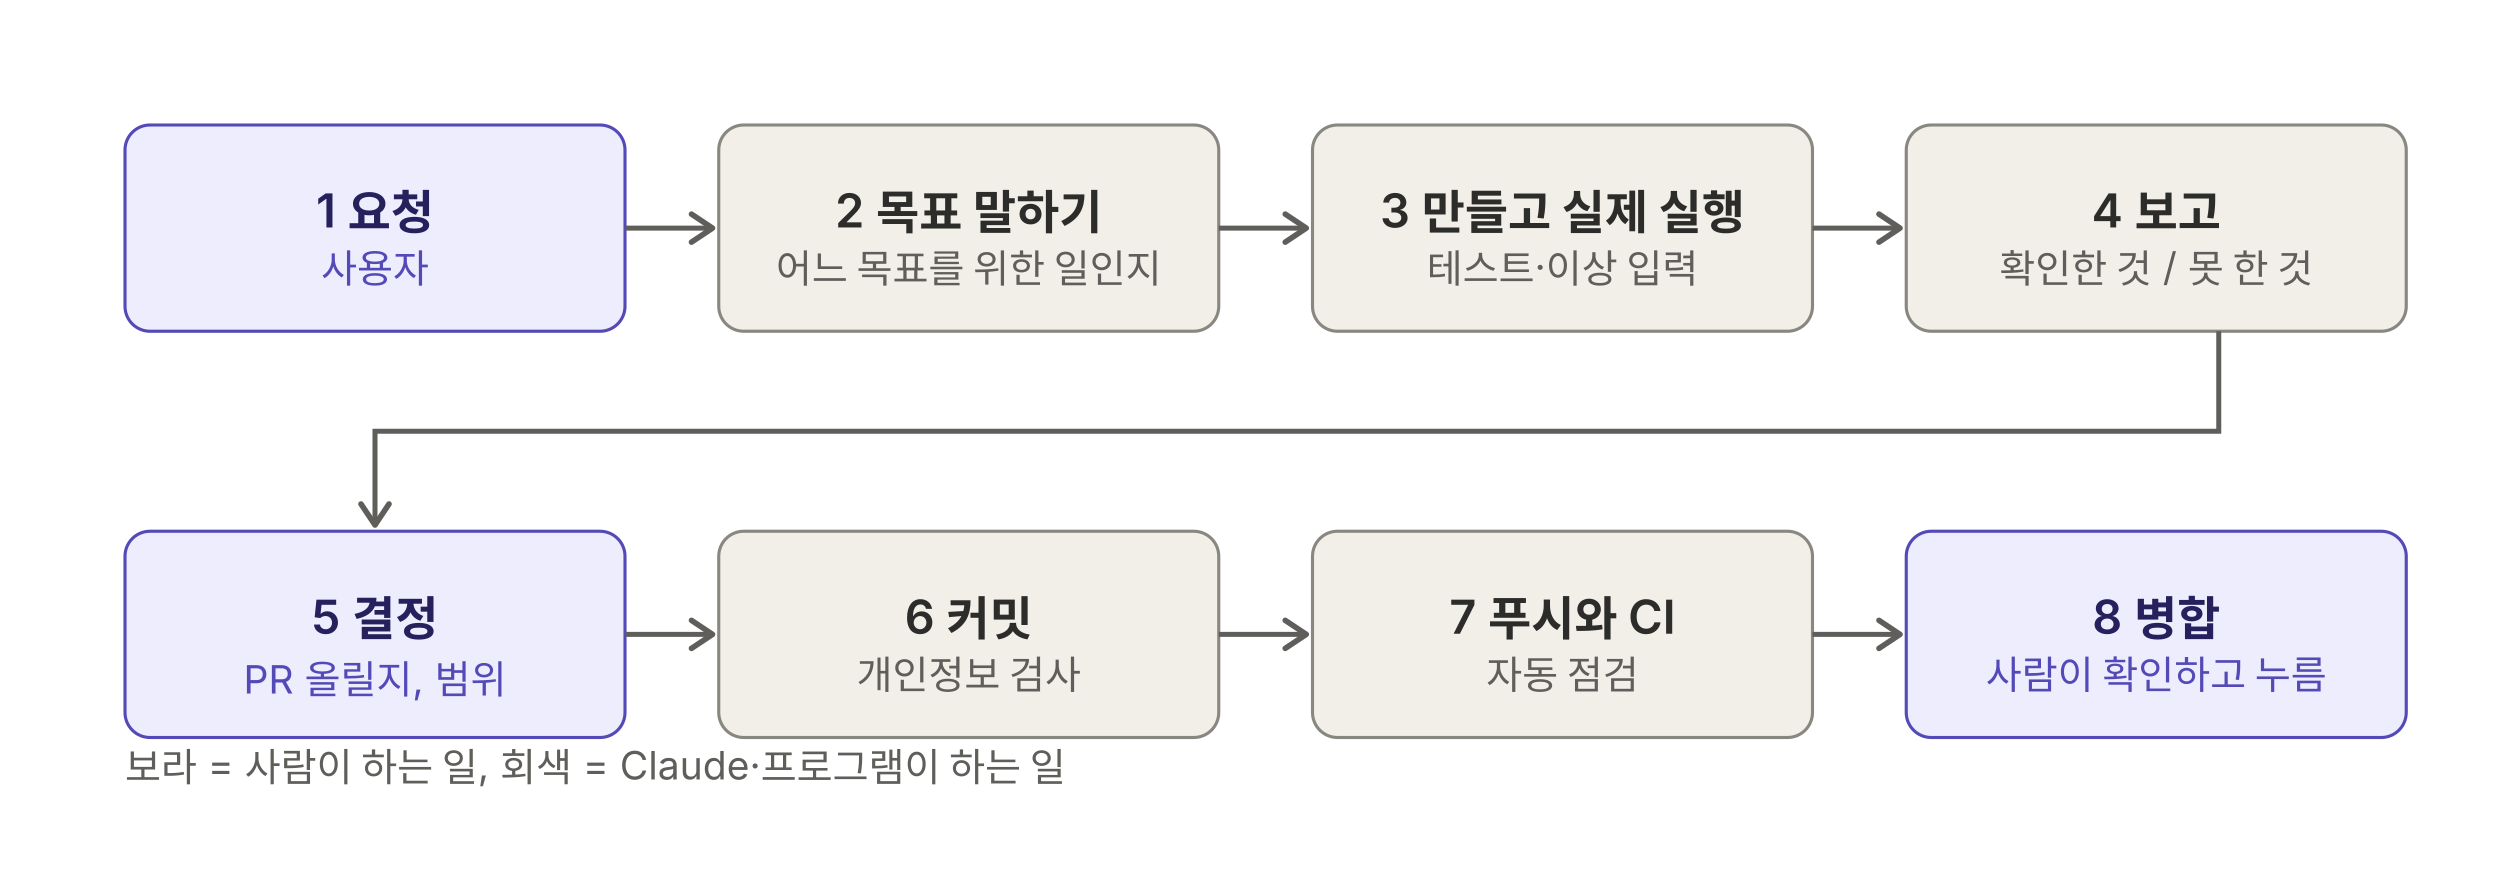
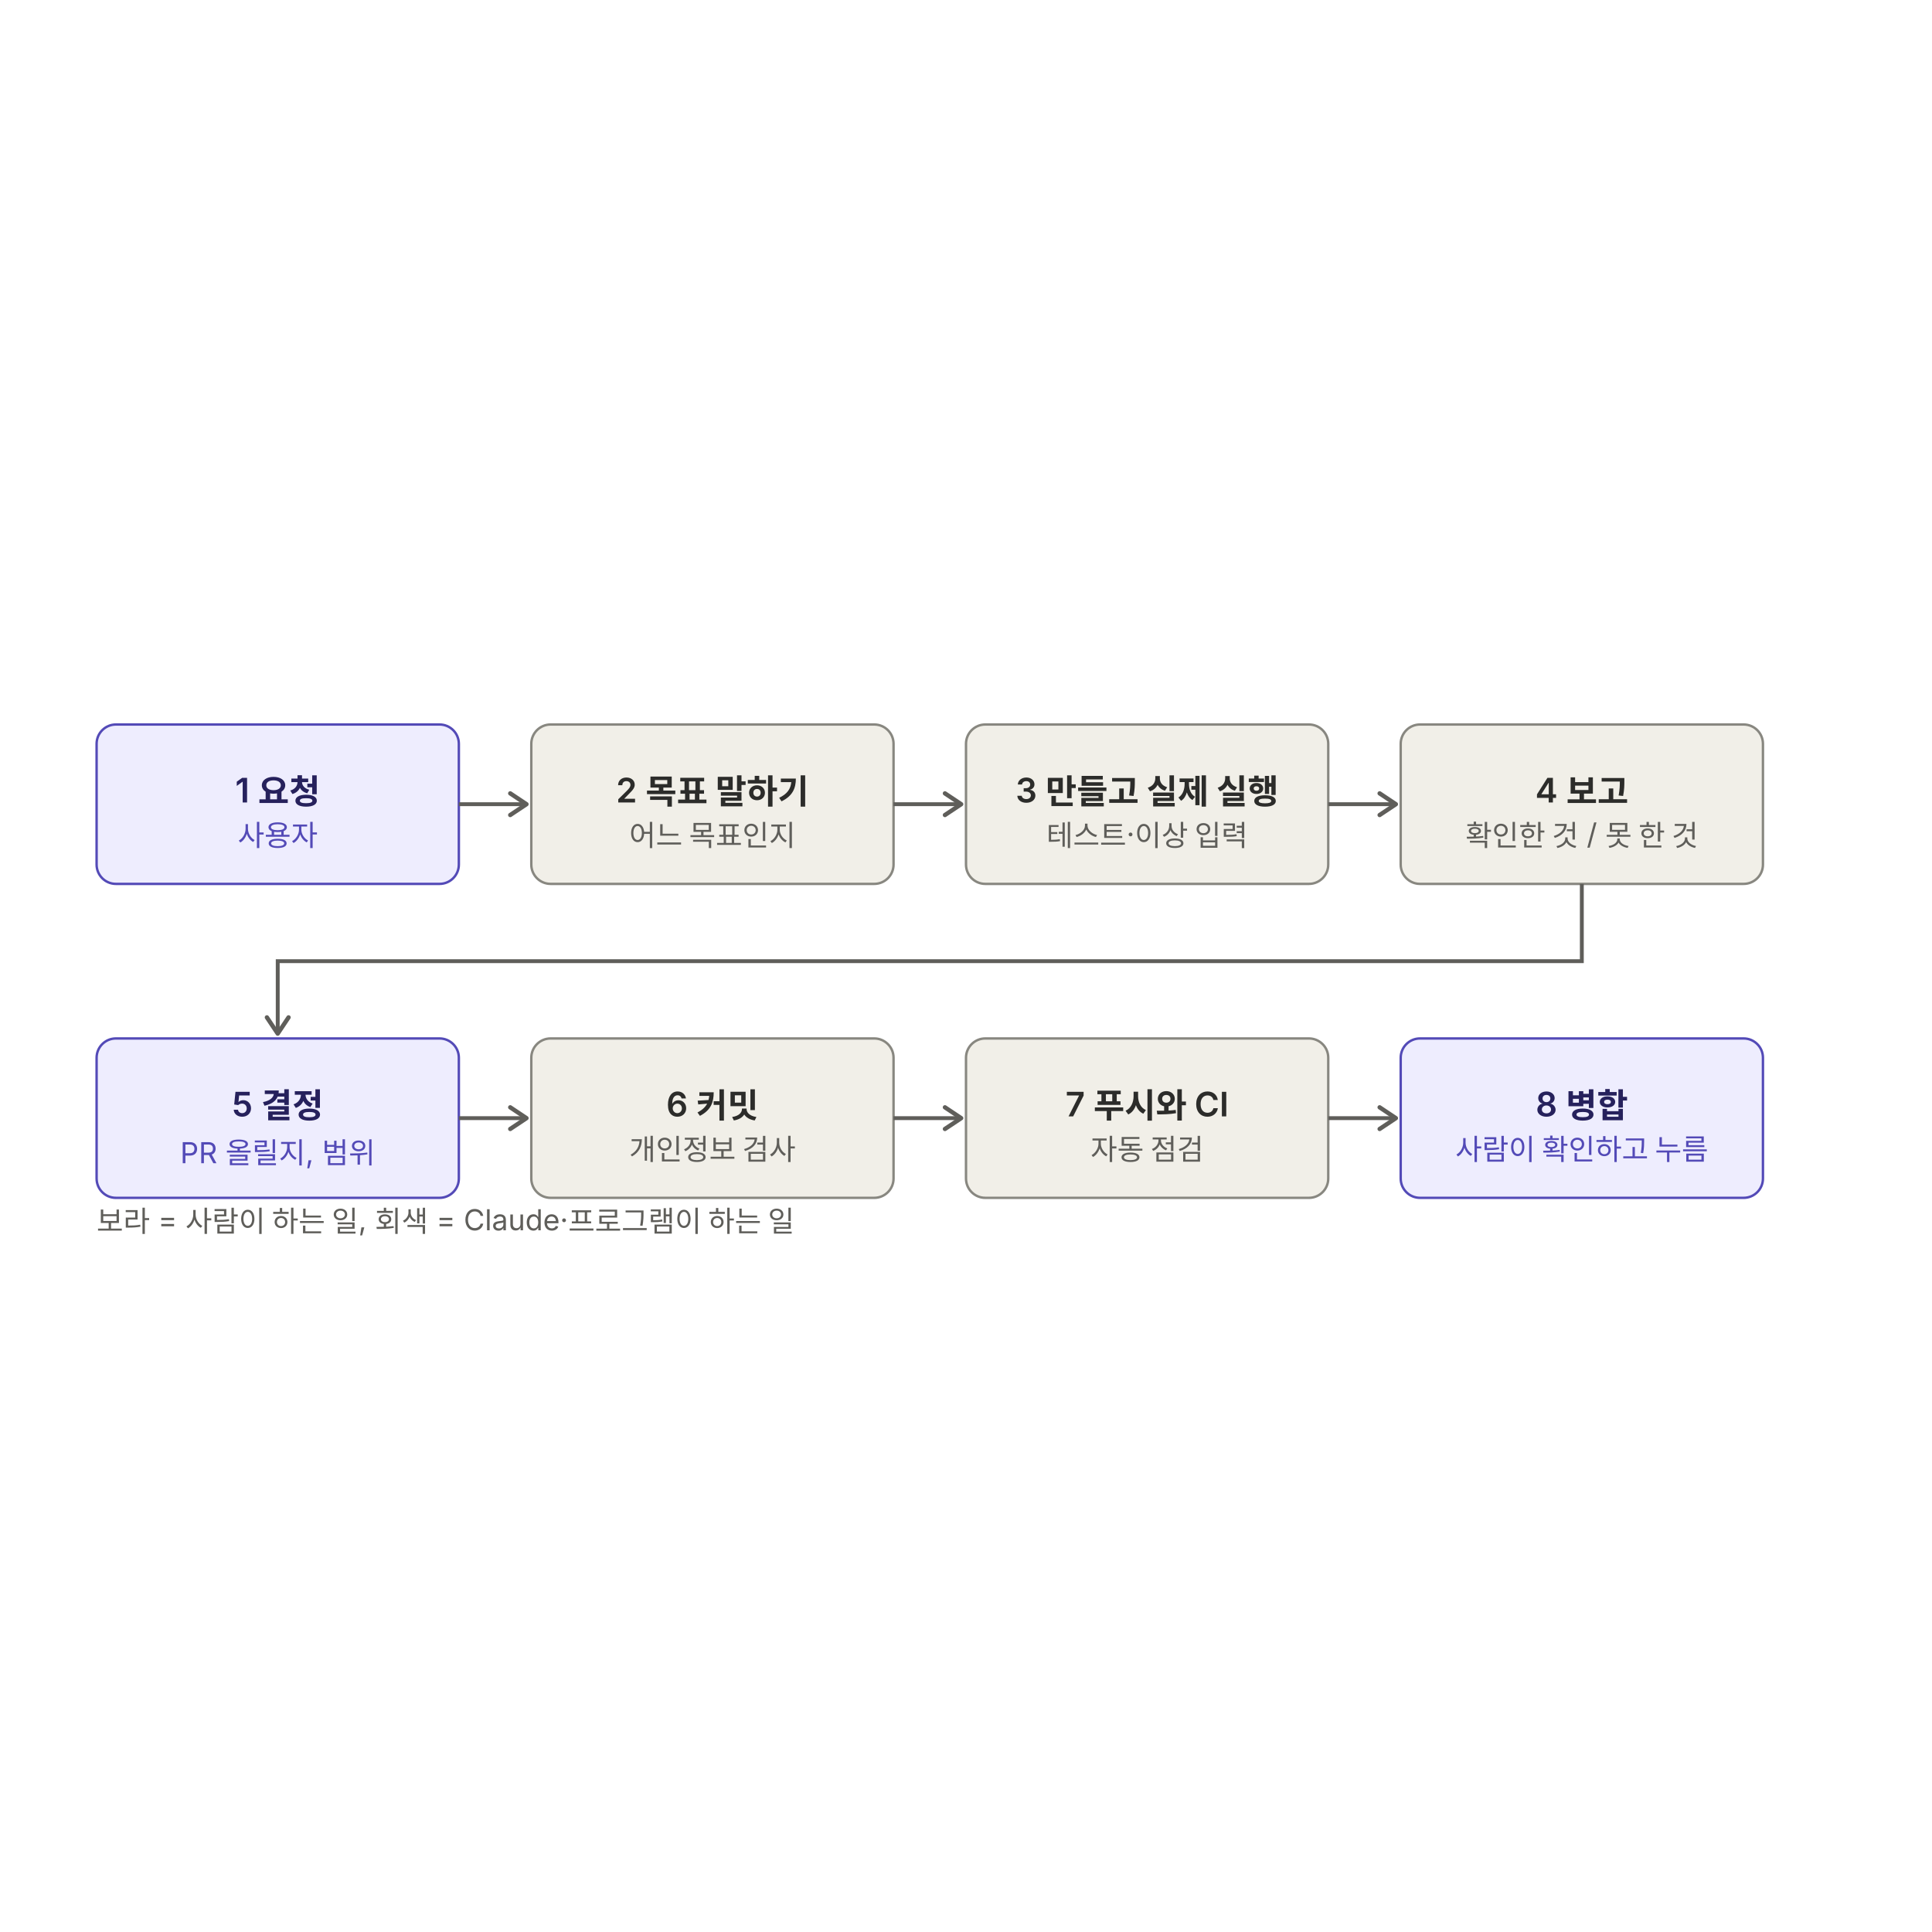
- <svg xmlns="http://www.w3.org/2000/svg" width="800" height="280" viewBox="0 0 800 280" font-family="-apple-system,'Apple SD Gothic Neo','Noto Sans KR',sans-serif">
-   <rect width="800" height="280" fill="#ffffff" />
+ <svg xmlns="http://www.w3.org/2000/svg" width="800" height="800" viewBox="0 0 800 800" font-family="-apple-system,'Apple SD Gothic Neo','Noto Sans KR',sans-serif">
+   <rect width="800" height="800" fill="#ffffff" />
  <defs>
    <marker id="a" viewBox="0 0 10 10" refX="8" refY="5" markerWidth="7" markerHeight="7" orient="auto-start-reverse">
      <path d="M2 1L8 5L2 9" fill="none" stroke="#5F5E5A" stroke-width="1.6" stroke-linecap="round" stroke-linejoin="round" />
    </marker>
  </defs>
-   <rect x="40" y="40" width="160" height="66" rx="8" fill="#EEEDFE" stroke="#534AB7" stroke-width="1" />
-   <text x="120.0" y="65.0" text-anchor="middle" dominant-baseline="central" font-size="15" font-weight="600" fill="#26215C">1 요청</text>
-   <text x="120.0" y="85.0" text-anchor="middle" dominant-baseline="central" font-size="12.5" fill="#534AB7">사용자</text>
-   <line x1="200" y1="73" x2="228" y2="73" stroke="#5F5E5A" stroke-width="1.6" marker-end="url(#a)" />
-   <rect x="230" y="40" width="160" height="66" rx="8" fill="#F1EFE8" stroke="#888780" stroke-width="1" />
-   <text x="310.0" y="65.0" text-anchor="middle" dominant-baseline="central" font-size="15" font-weight="600" fill="#2C2C2A">2 목표 말하기</text>
-   <text x="310.0" y="85.0" text-anchor="middle" dominant-baseline="central" font-size="12.5" fill="#5F5E5A">어느 목표를 위한 일인지</text>
-   <line x1="390" y1="73" x2="418" y2="73" stroke="#5F5E5A" stroke-width="1.6" marker-end="url(#a)" />
-   <rect x="420" y="40" width="160" height="66" rx="8" fill="#F1EFE8" stroke="#888780" stroke-width="1" />
-   <text x="500.0" y="65.0" text-anchor="middle" dominant-baseline="central" font-size="15" font-weight="600" fill="#2C2C2A">3 만들고 실제 실행</text>
-   <text x="500.0" y="85.0" text-anchor="middle" dominant-baseline="central" font-size="12.5" fill="#5F5E5A">테스트·이상 입력</text>
-   <line x1="580" y1="73" x2="608" y2="73" stroke="#5F5E5A" stroke-width="1.6" marker-end="url(#a)" />
-   <rect x="610" y="40" width="160" height="66" rx="8" fill="#F1EFE8" stroke="#888780" stroke-width="1" />
-   <text x="690.0" y="65.0" text-anchor="middle" dominant-baseline="central" font-size="15" font-weight="600" fill="#2C2C2A">4 보고</text>
-   <text x="690.0" y="85.0" text-anchor="middle" dominant-baseline="central" font-size="12.5" fill="#5F5E5A">확인한 것 / 못 한 것</text>
-   <rect x="40" y="170" width="160" height="66" rx="8" fill="#EEEDFE" stroke="#534AB7" stroke-width="1" />
-   <text x="120.0" y="195.0" text-anchor="middle" dominant-baseline="central" font-size="15" font-weight="600" fill="#26215C">5 결정</text>
-   <text x="120.0" y="215.0" text-anchor="middle" dominant-baseline="central" font-size="12.5" fill="#534AB7">PR 올릴지, 범위</text>
-   <line x1="200" y1="203" x2="228" y2="203" stroke="#5F5E5A" stroke-width="1.6" marker-end="url(#a)" />
-   <rect x="230" y="170" width="160" height="66" rx="8" fill="#F1EFE8" stroke="#888780" stroke-width="1" />
-   <text x="310.0" y="195.0" text-anchor="middle" dominant-baseline="central" font-size="15" font-weight="600" fill="#2C2C2A">6 커밋</text>
-   <text x="310.0" y="215.0" text-anchor="middle" dominant-baseline="central" font-size="12.5" fill="#5F5E5A">개인정보 검사</text>
-   <line x1="390" y1="203" x2="418" y2="203" stroke="#5F5E5A" stroke-width="1.6" marker-end="url(#a)" />
-   <rect x="420" y="170" width="160" height="66" rx="8" fill="#F1EFE8" stroke="#888780" stroke-width="1" />
-   <text x="500.0" y="195.0" text-anchor="middle" dominant-baseline="central" font-size="15" font-weight="600" fill="#2C2C2A">7 푸시와 CI</text>
-   <text x="500.0" y="215.0" text-anchor="middle" dominant-baseline="central" font-size="12.5" fill="#5F5E5A">자동 점검</text>
-   <line x1="580" y1="203" x2="608" y2="203" stroke="#5F5E5A" stroke-width="1.6" marker-end="url(#a)" />
-   <rect x="610" y="170" width="160" height="66" rx="8" fill="#EEEDFE" stroke="#534AB7" stroke-width="1" />
-   <text x="690.0" y="195.0" text-anchor="middle" dominant-baseline="central" font-size="15" font-weight="600" fill="#26215C">8 병합</text>
-   <text x="690.0" y="215.0" text-anchor="middle" dominant-baseline="central" font-size="12.5" fill="#534AB7">사람이 확인하고 누름</text>
-   <polyline points="710,106 710,138 120,138 120,168" fill="none" stroke="#5F5E5A" stroke-width="1.6" marker-end="url(#a)" />
-   <text x="40" y="250" font-size="12.5" fill="#5F5E5A">보라 = 사람이 하는 일,  회색 = Claude·프로그램이 하는 일</text>
+   <g transform="translate(0,260)">
+     <rect x="40" y="40" width="150" height="66" rx="8" fill="#EEEDFE" stroke="#534AB7" stroke-width="1" />
+     <text x="115.0" y="65.0" text-anchor="middle" dominant-baseline="central" font-size="14" font-weight="600" fill="#26215C">1 요청</text>
+     <text x="115.0" y="85.0" text-anchor="middle" dominant-baseline="central" font-size="12" fill="#534AB7">사용자</text>
+     <line x1="190" y1="73" x2="218" y2="73" stroke="#5F5E5A" stroke-width="1.6" marker-end="url(#a)" />
+     <rect x="220" y="40" width="150" height="66" rx="8" fill="#F1EFE8" stroke="#888780" stroke-width="1" />
+     <text x="295.0" y="65.0" text-anchor="middle" dominant-baseline="central" font-size="14" font-weight="600" fill="#2C2C2A">2 목표 말하기</text>
+     <text x="295.0" y="85.0" text-anchor="middle" dominant-baseline="central" font-size="12" fill="#5F5E5A">어느 목표인지</text>
+     <line x1="370" y1="73" x2="398" y2="73" stroke="#5F5E5A" stroke-width="1.6" marker-end="url(#a)" />
+     <rect x="400" y="40" width="150" height="66" rx="8" fill="#F1EFE8" stroke="#888780" stroke-width="1" />
+     <text x="475.0" y="65.0" text-anchor="middle" dominant-baseline="central" font-size="14" font-weight="600" fill="#2C2C2A">3 만들고 실제 실행</text>
+     <text x="475.0" y="85.0" text-anchor="middle" dominant-baseline="central" font-size="12" fill="#5F5E5A">테스트·이상 입력</text>
+     <line x1="550" y1="73" x2="578" y2="73" stroke="#5F5E5A" stroke-width="1.6" marker-end="url(#a)" />
+     <rect x="580" y="40" width="150" height="66" rx="8" fill="#F1EFE8" stroke="#888780" stroke-width="1" />
+     <text x="655.0" y="65.0" text-anchor="middle" dominant-baseline="central" font-size="14" font-weight="600" fill="#2C2C2A">4 보고</text>
+     <text x="655.0" y="85.0" text-anchor="middle" dominant-baseline="central" font-size="12" fill="#5F5E5A">확인한 것 / 못 한 것</text>
+     <rect x="40" y="170" width="150" height="66" rx="8" fill="#EEEDFE" stroke="#534AB7" stroke-width="1" />
+     <text x="115.0" y="195.0" text-anchor="middle" dominant-baseline="central" font-size="14" font-weight="600" fill="#26215C">5 결정</text>
+     <text x="115.0" y="215.0" text-anchor="middle" dominant-baseline="central" font-size="12" fill="#534AB7">PR 올릴지, 범위</text>
+     <line x1="190" y1="203" x2="218" y2="203" stroke="#5F5E5A" stroke-width="1.6" marker-end="url(#a)" />
+     <rect x="220" y="170" width="150" height="66" rx="8" fill="#F1EFE8" stroke="#888780" stroke-width="1" />
+     <text x="295.0" y="195.0" text-anchor="middle" dominant-baseline="central" font-size="14" font-weight="600" fill="#2C2C2A">6 커밋</text>
+     <text x="295.0" y="215.0" text-anchor="middle" dominant-baseline="central" font-size="12" fill="#5F5E5A">개인정보 검사</text>
+     <line x1="370" y1="203" x2="398" y2="203" stroke="#5F5E5A" stroke-width="1.6" marker-end="url(#a)" />
+     <rect x="400" y="170" width="150" height="66" rx="8" fill="#F1EFE8" stroke="#888780" stroke-width="1" />
+     <text x="475.0" y="195.0" text-anchor="middle" dominant-baseline="central" font-size="14" font-weight="600" fill="#2C2C2A">7 푸시와 CI</text>
+     <text x="475.0" y="215.0" text-anchor="middle" dominant-baseline="central" font-size="12" fill="#5F5E5A">자동 점검</text>
+     <line x1="550" y1="203" x2="578" y2="203" stroke="#5F5E5A" stroke-width="1.6" marker-end="url(#a)" />
+     <rect x="580" y="170" width="150" height="66" rx="8" fill="#EEEDFE" stroke="#534AB7" stroke-width="1" />
+     <text x="655.0" y="195.0" text-anchor="middle" dominant-baseline="central" font-size="14" font-weight="600" fill="#26215C">8 병합</text>
+     <text x="655.0" y="215.0" text-anchor="middle" dominant-baseline="central" font-size="12" fill="#534AB7">사람이 확인하고 누름</text>
+     <polyline points="655,106 655,138 115,138 115,168" fill="none" stroke="#5F5E5A" stroke-width="1.6" marker-end="url(#a)" />
+     <text x="40" y="250" font-size="12" fill="#5F5E5A">보라 = 사람이 하는 일,  회색 = Claude·프로그램이 하는 일</text>
+   </g>
</svg>
